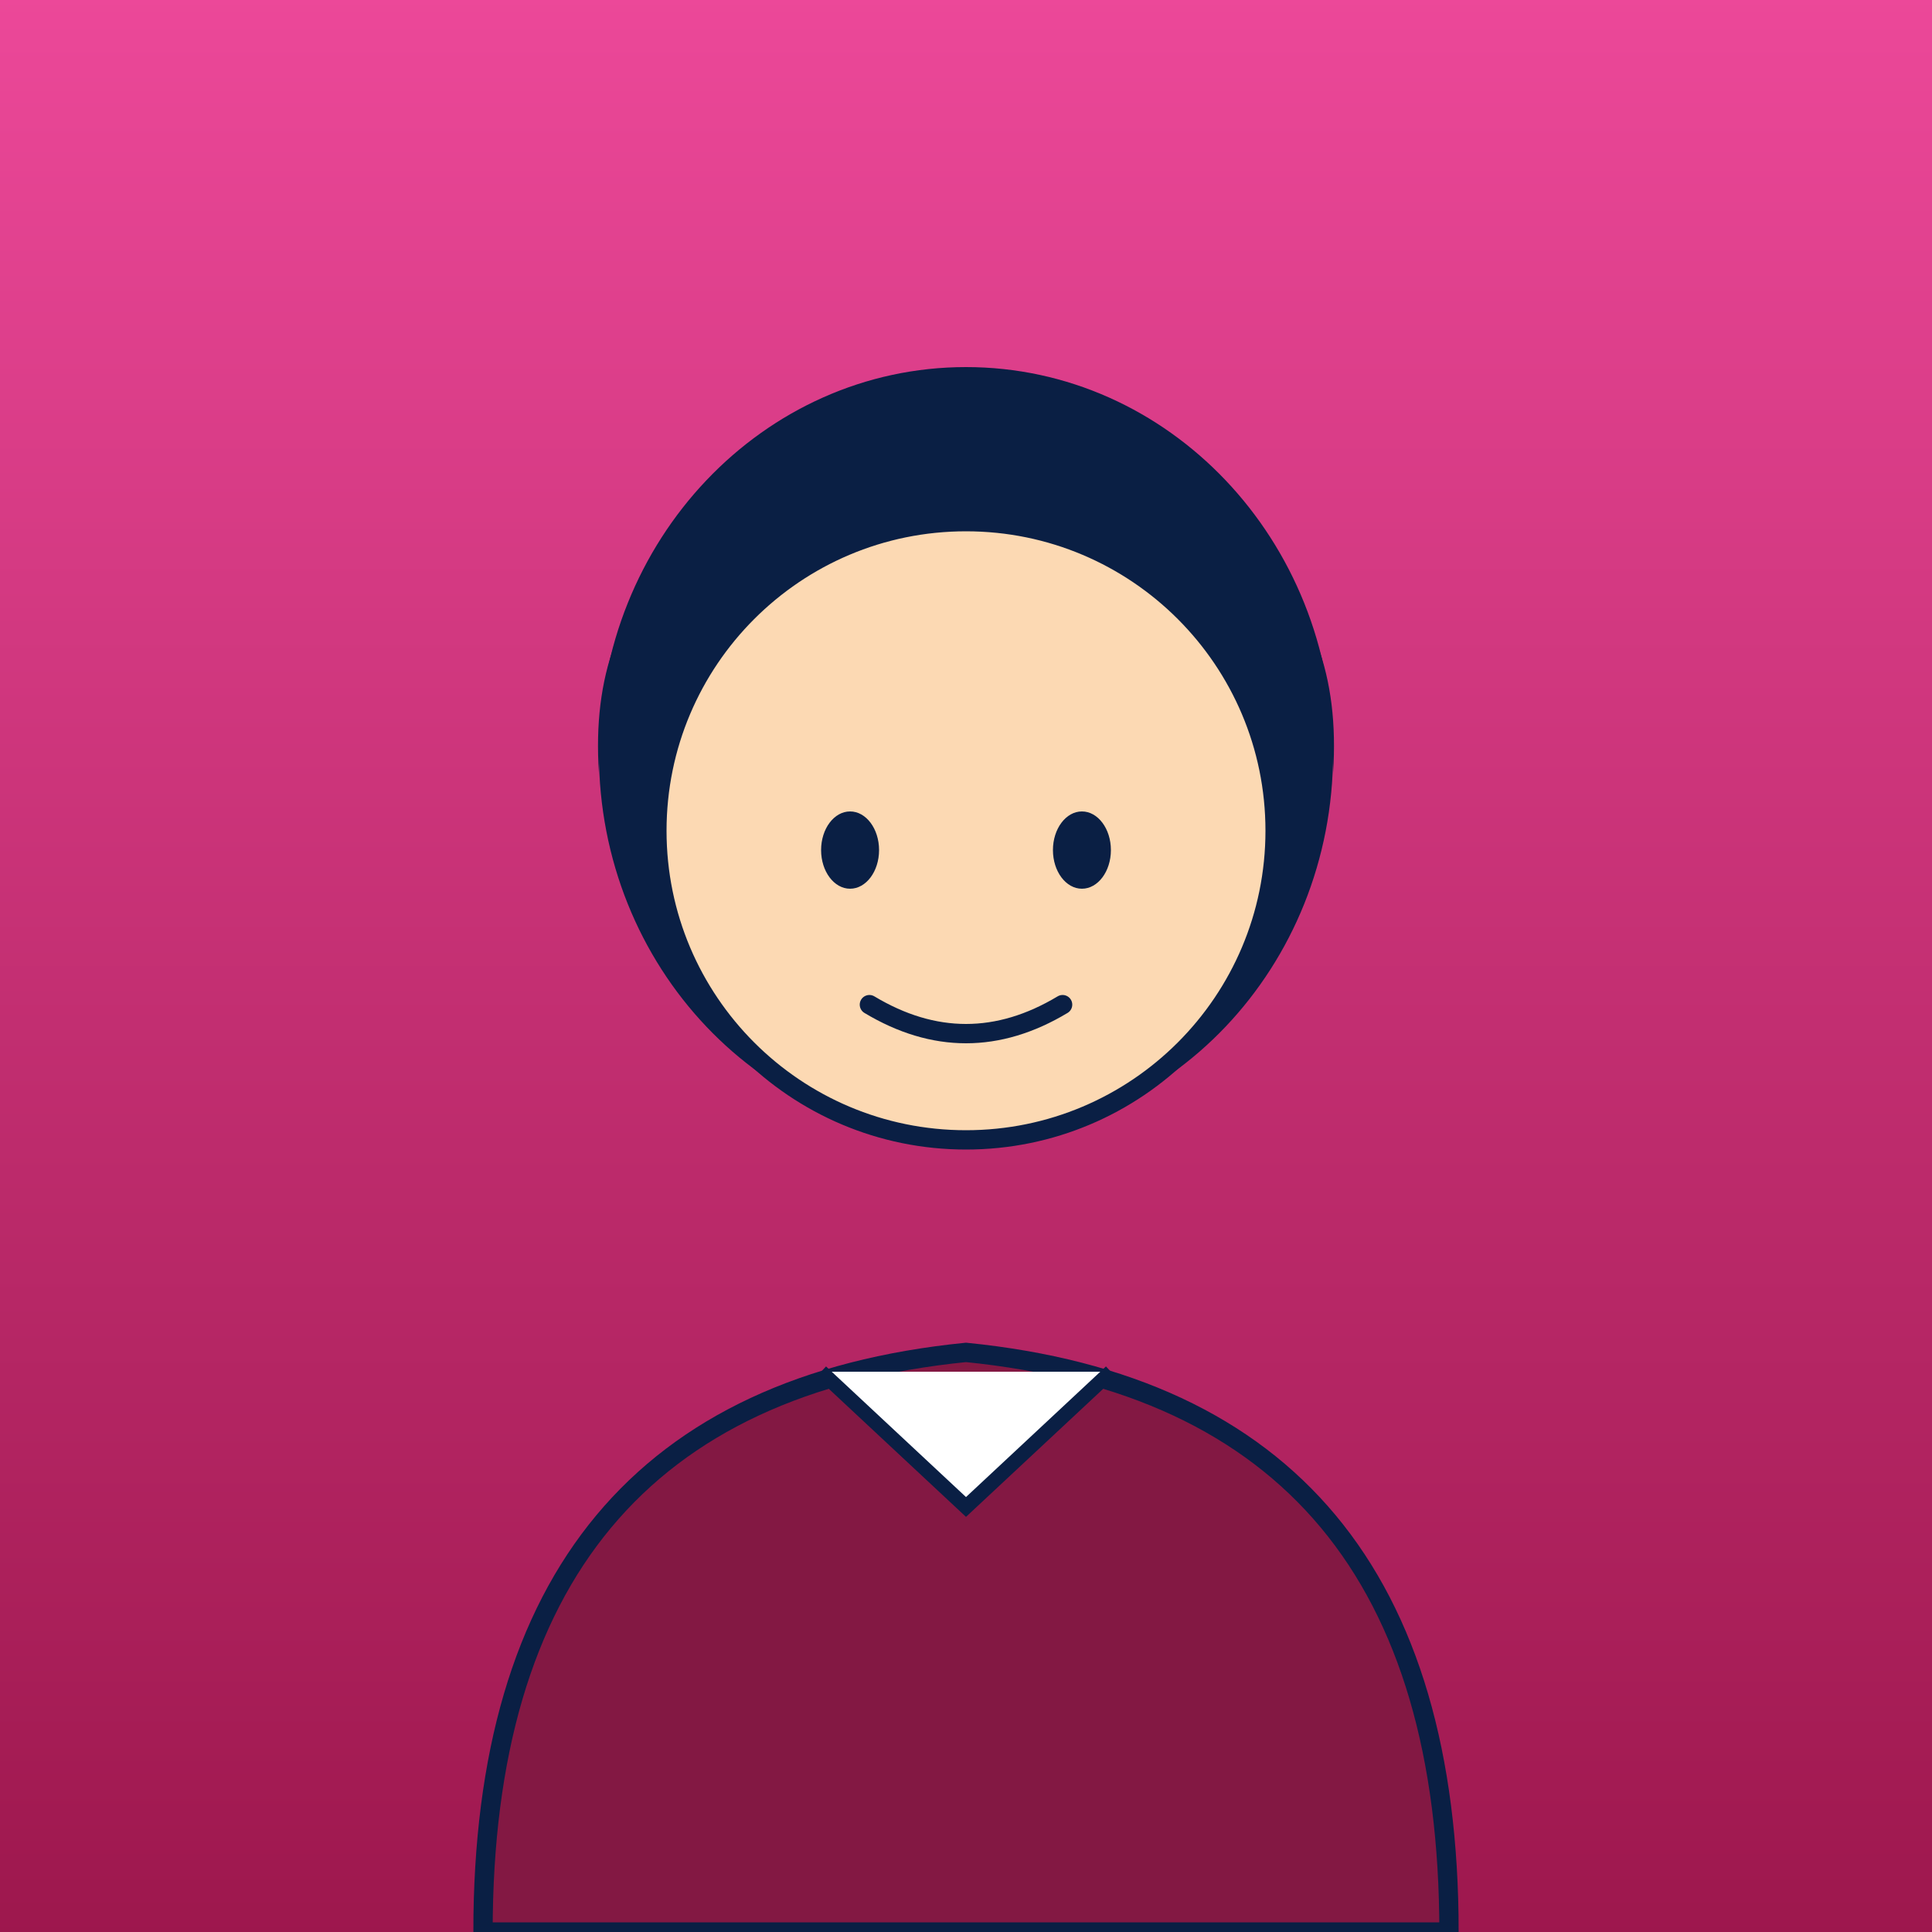
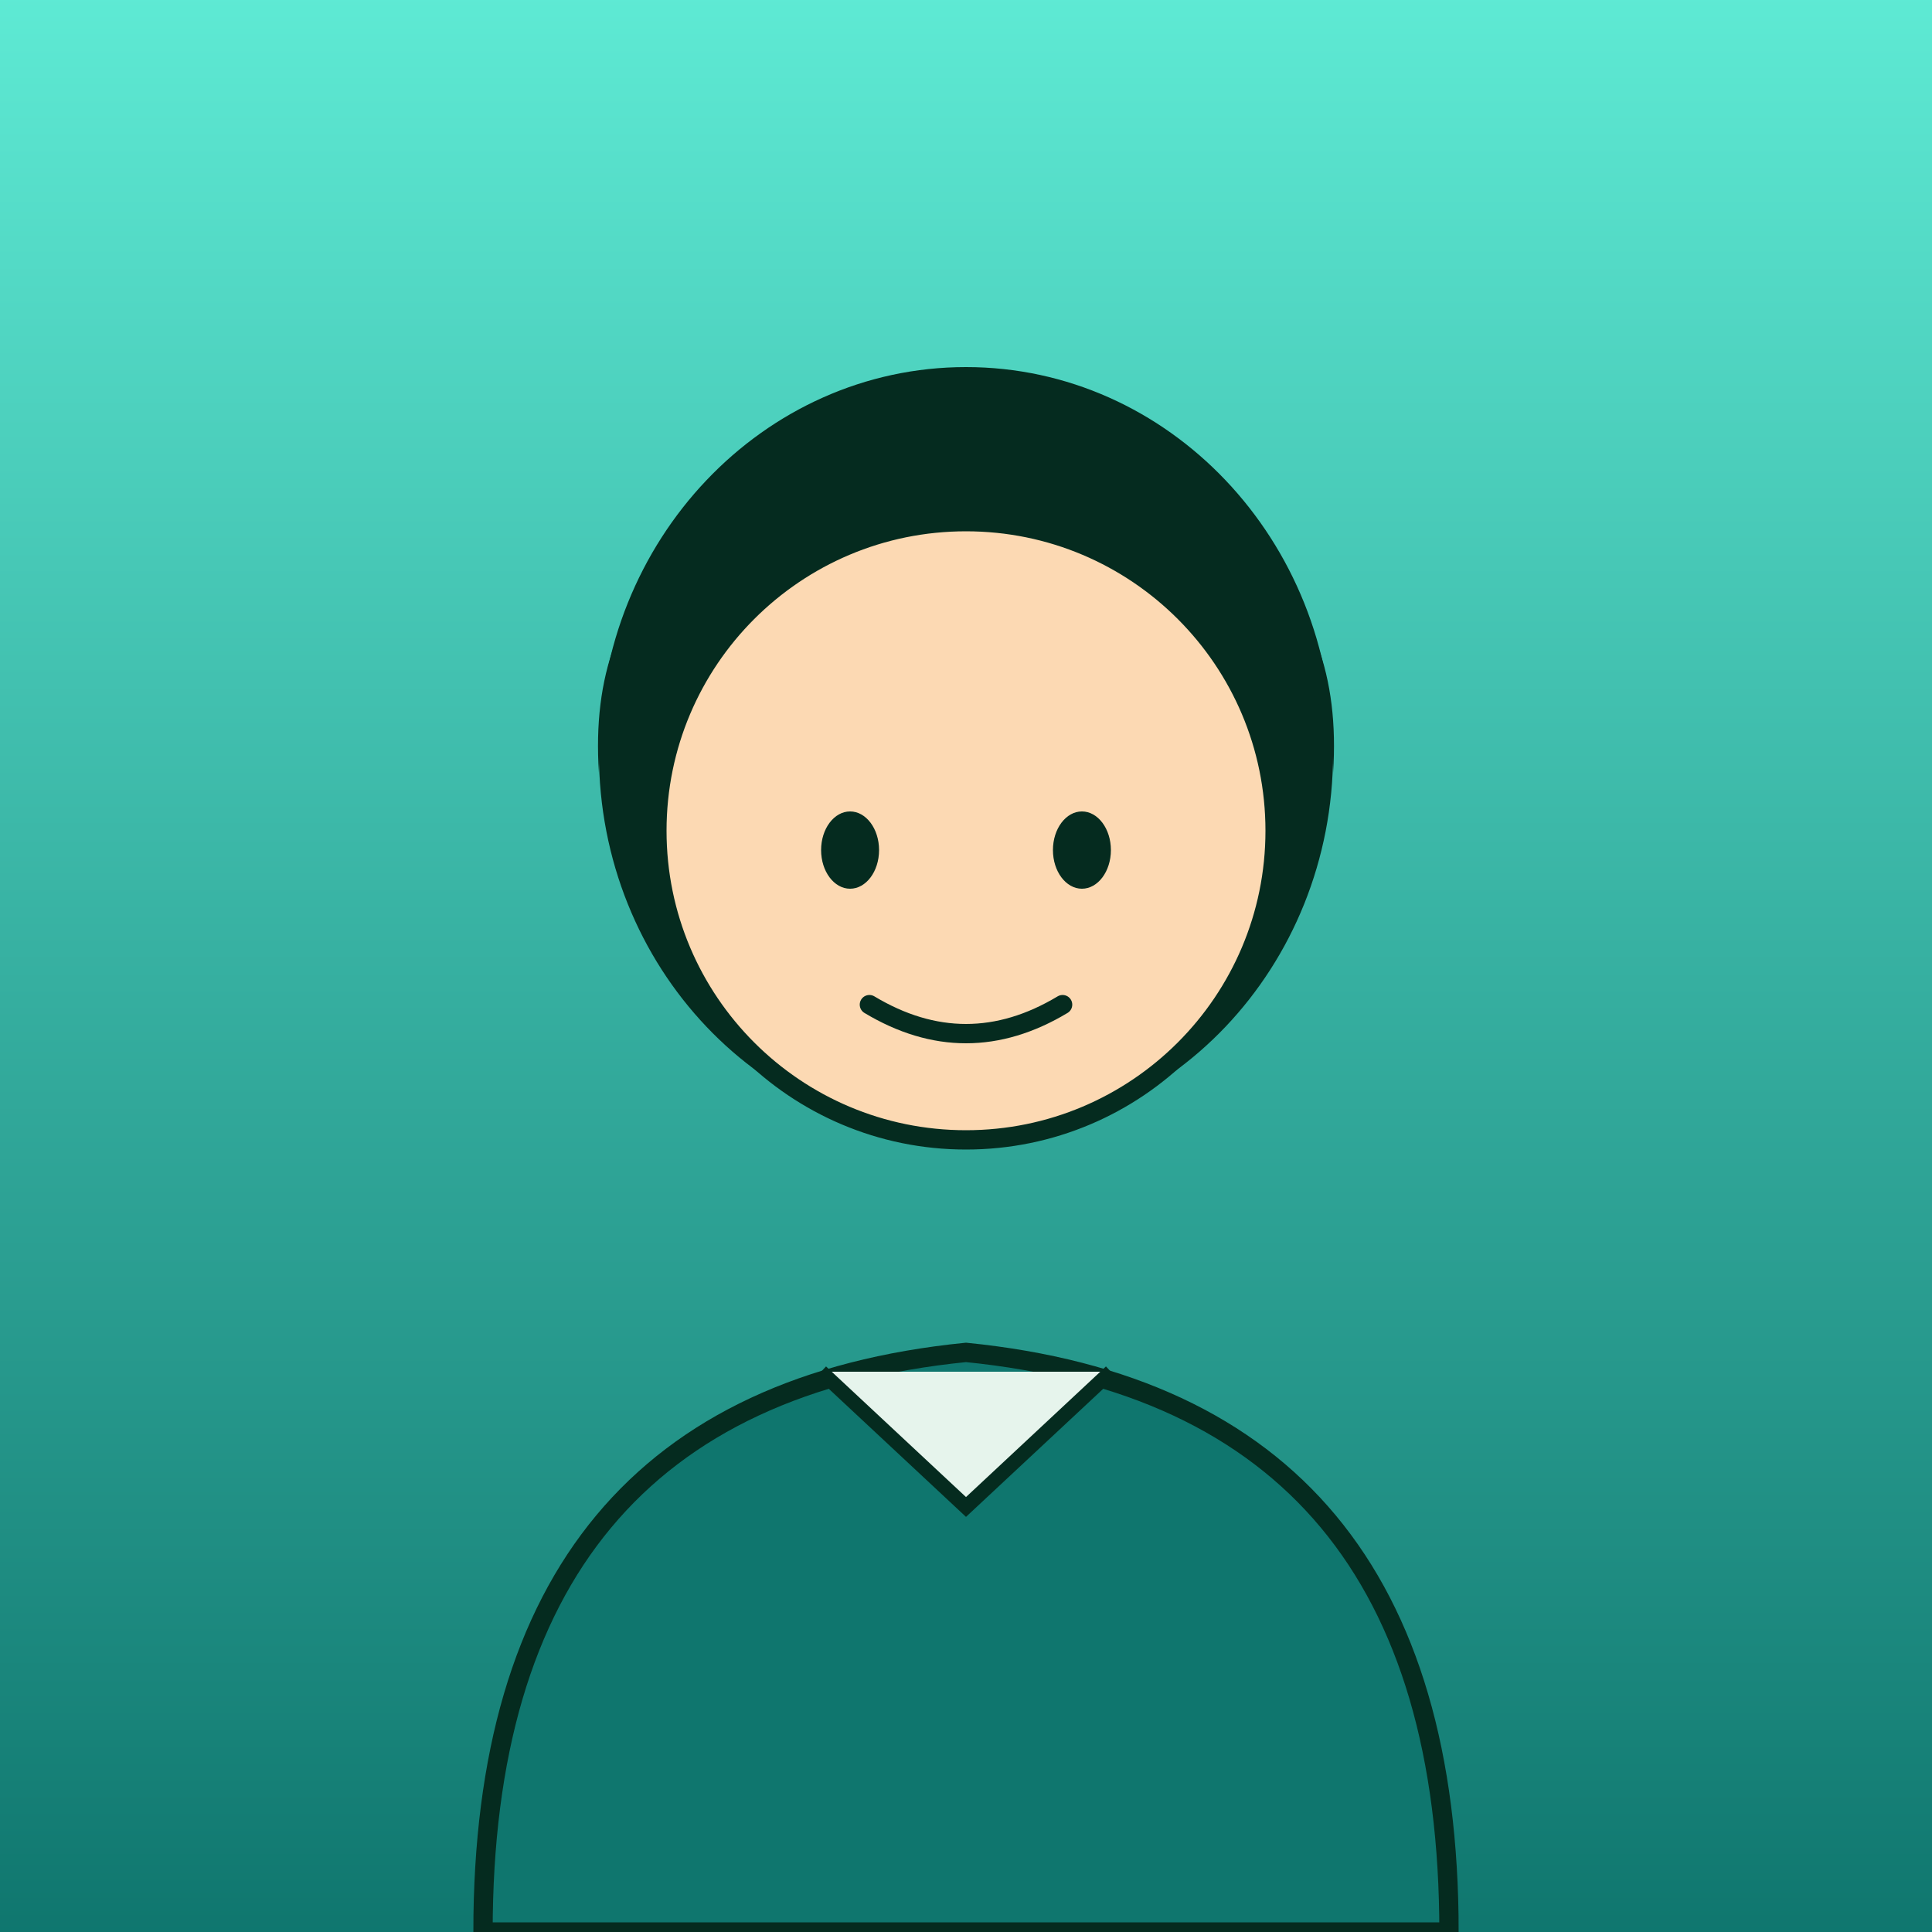
<svg xmlns="http://www.w3.org/2000/svg" viewBox="0 0 200 200" width="200" height="200">
  <defs>
    <linearGradient id="bg-f" x1="0" y1="0" x2="0" y2="1">
-       <stop offset="0%" stop-color="#ec4899" />
-       <stop offset="100%" stop-color="#9d174d" />
+       <stop offset="0%" stop-color="#5EEAD4" />
+       <stop offset="100%" stop-color="#0F766E" />
    </linearGradient>
  </defs>
  <rect width="200" height="200" fill="url(#bg-f)" />
-   <ellipse cx="100" cy="78" rx="38" ry="40" fill="#0a1f44" />
-   <path d="M62 80 Q60 50 100 48 Q140 50 138 80 Q138 60 100 60 Q62 60 62 80 Z" fill="#0a1f44" />
-   <circle cx="100" cy="86" r="32" fill="#fcd9b3" stroke="#0a1f44" stroke-width="2" />
-   <ellipse cx="88" cy="88" rx="3" ry="4" fill="#0a1f44" />
-   <ellipse cx="112" cy="88" rx="3" ry="4" fill="#0a1f44" />
-   <path d="M90 104 Q100 110 110 104" stroke="#0a1f44" stroke-width="2" fill="none" stroke-linecap="round" />
-   <path d="M50 200 Q50 145 100 140 Q150 145 150 200 Z" fill="#831843" stroke="#0a1f44" stroke-width="2" />
-   <path d="M85 142 L100 156 L115 142" fill="white" stroke="#0a1f44" stroke-width="1.5" />
+   <ellipse cx="100" cy="78" rx="38" ry="40" fill="#052B1F" />
+   <path d="M62 80 Q60 50 100 48 Q140 50 138 80 Q138 60 100 60 Q62 60 62 80 Z" fill="#052B1F" />
+   <circle cx="100" cy="86" r="32" fill="#fcd9b3" stroke="#052B1F" stroke-width="2" />
+   <ellipse cx="88" cy="88" rx="3" ry="4" fill="#052B1F" />
+   <ellipse cx="112" cy="88" rx="3" ry="4" fill="#052B1F" />
+   <path d="M90 104 Q100 110 110 104" stroke="#052B1F" stroke-width="2" fill="none" stroke-linecap="round" />
+   <path d="M50 200 Q50 145 100 140 Q150 145 150 200 Z" fill="#0F766E" stroke="#052B1F" stroke-width="2" />
+   <path d="M85 142 L100 156 L115 142" fill="#E6F4EC" stroke="#052B1F" stroke-width="1.5" />
</svg>
